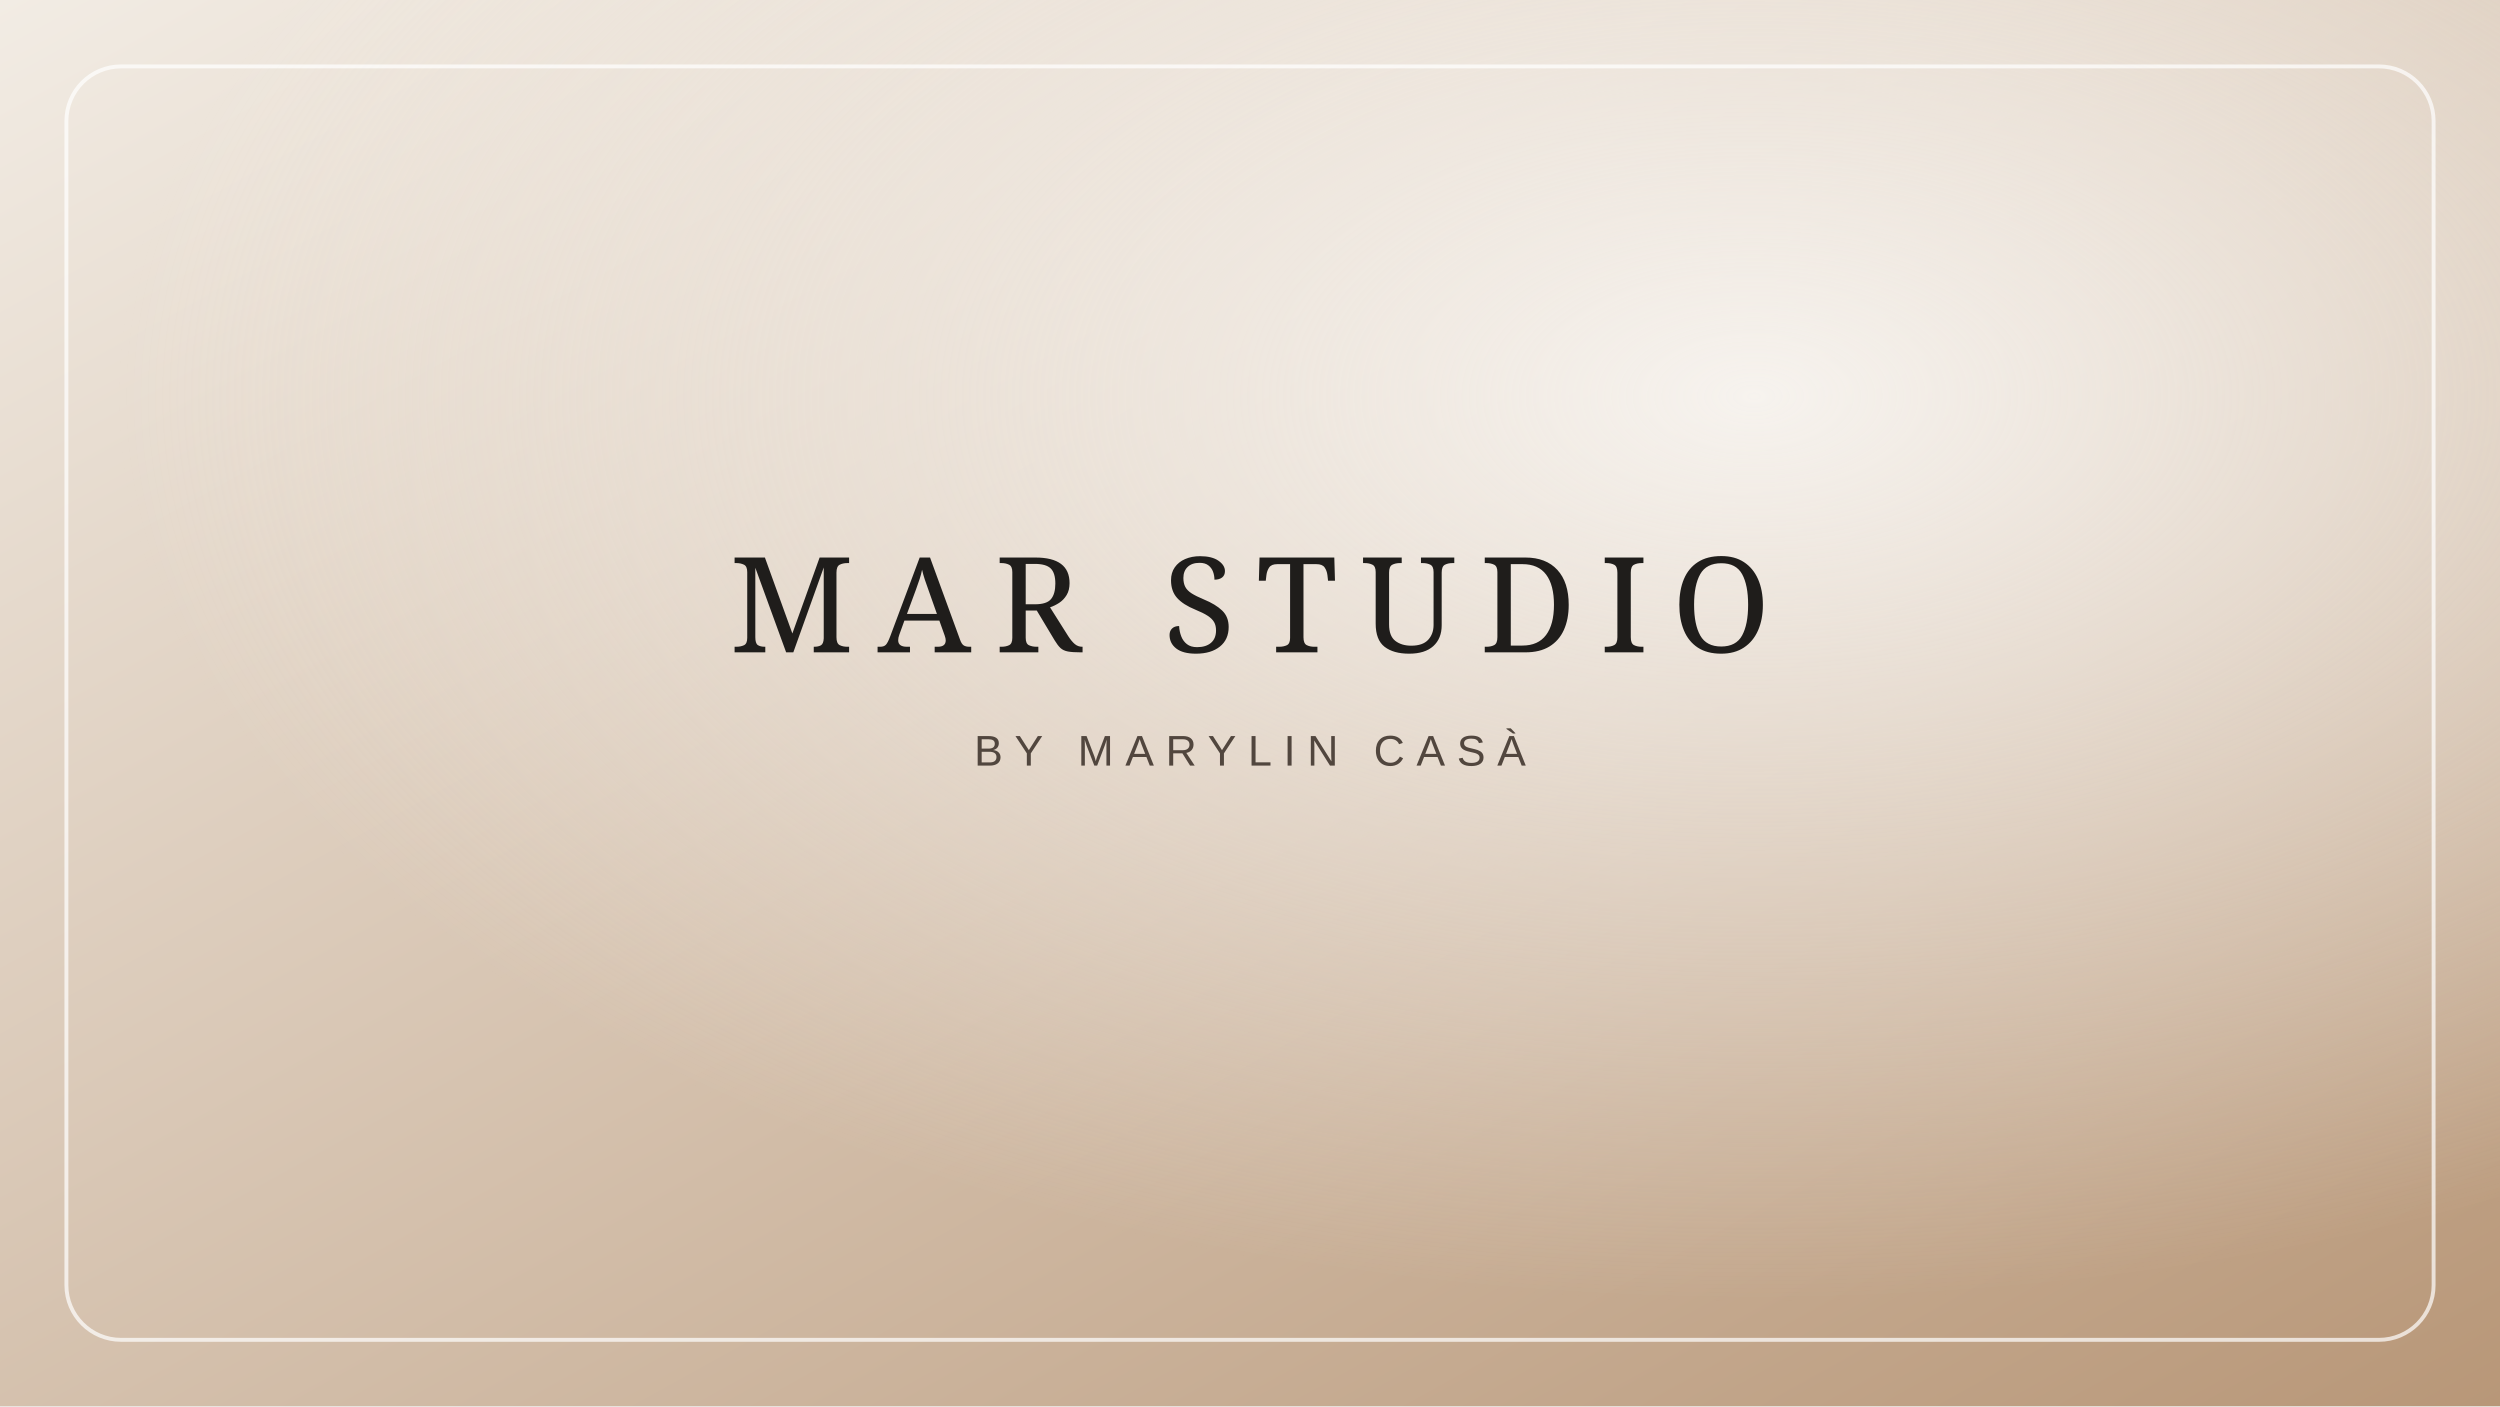
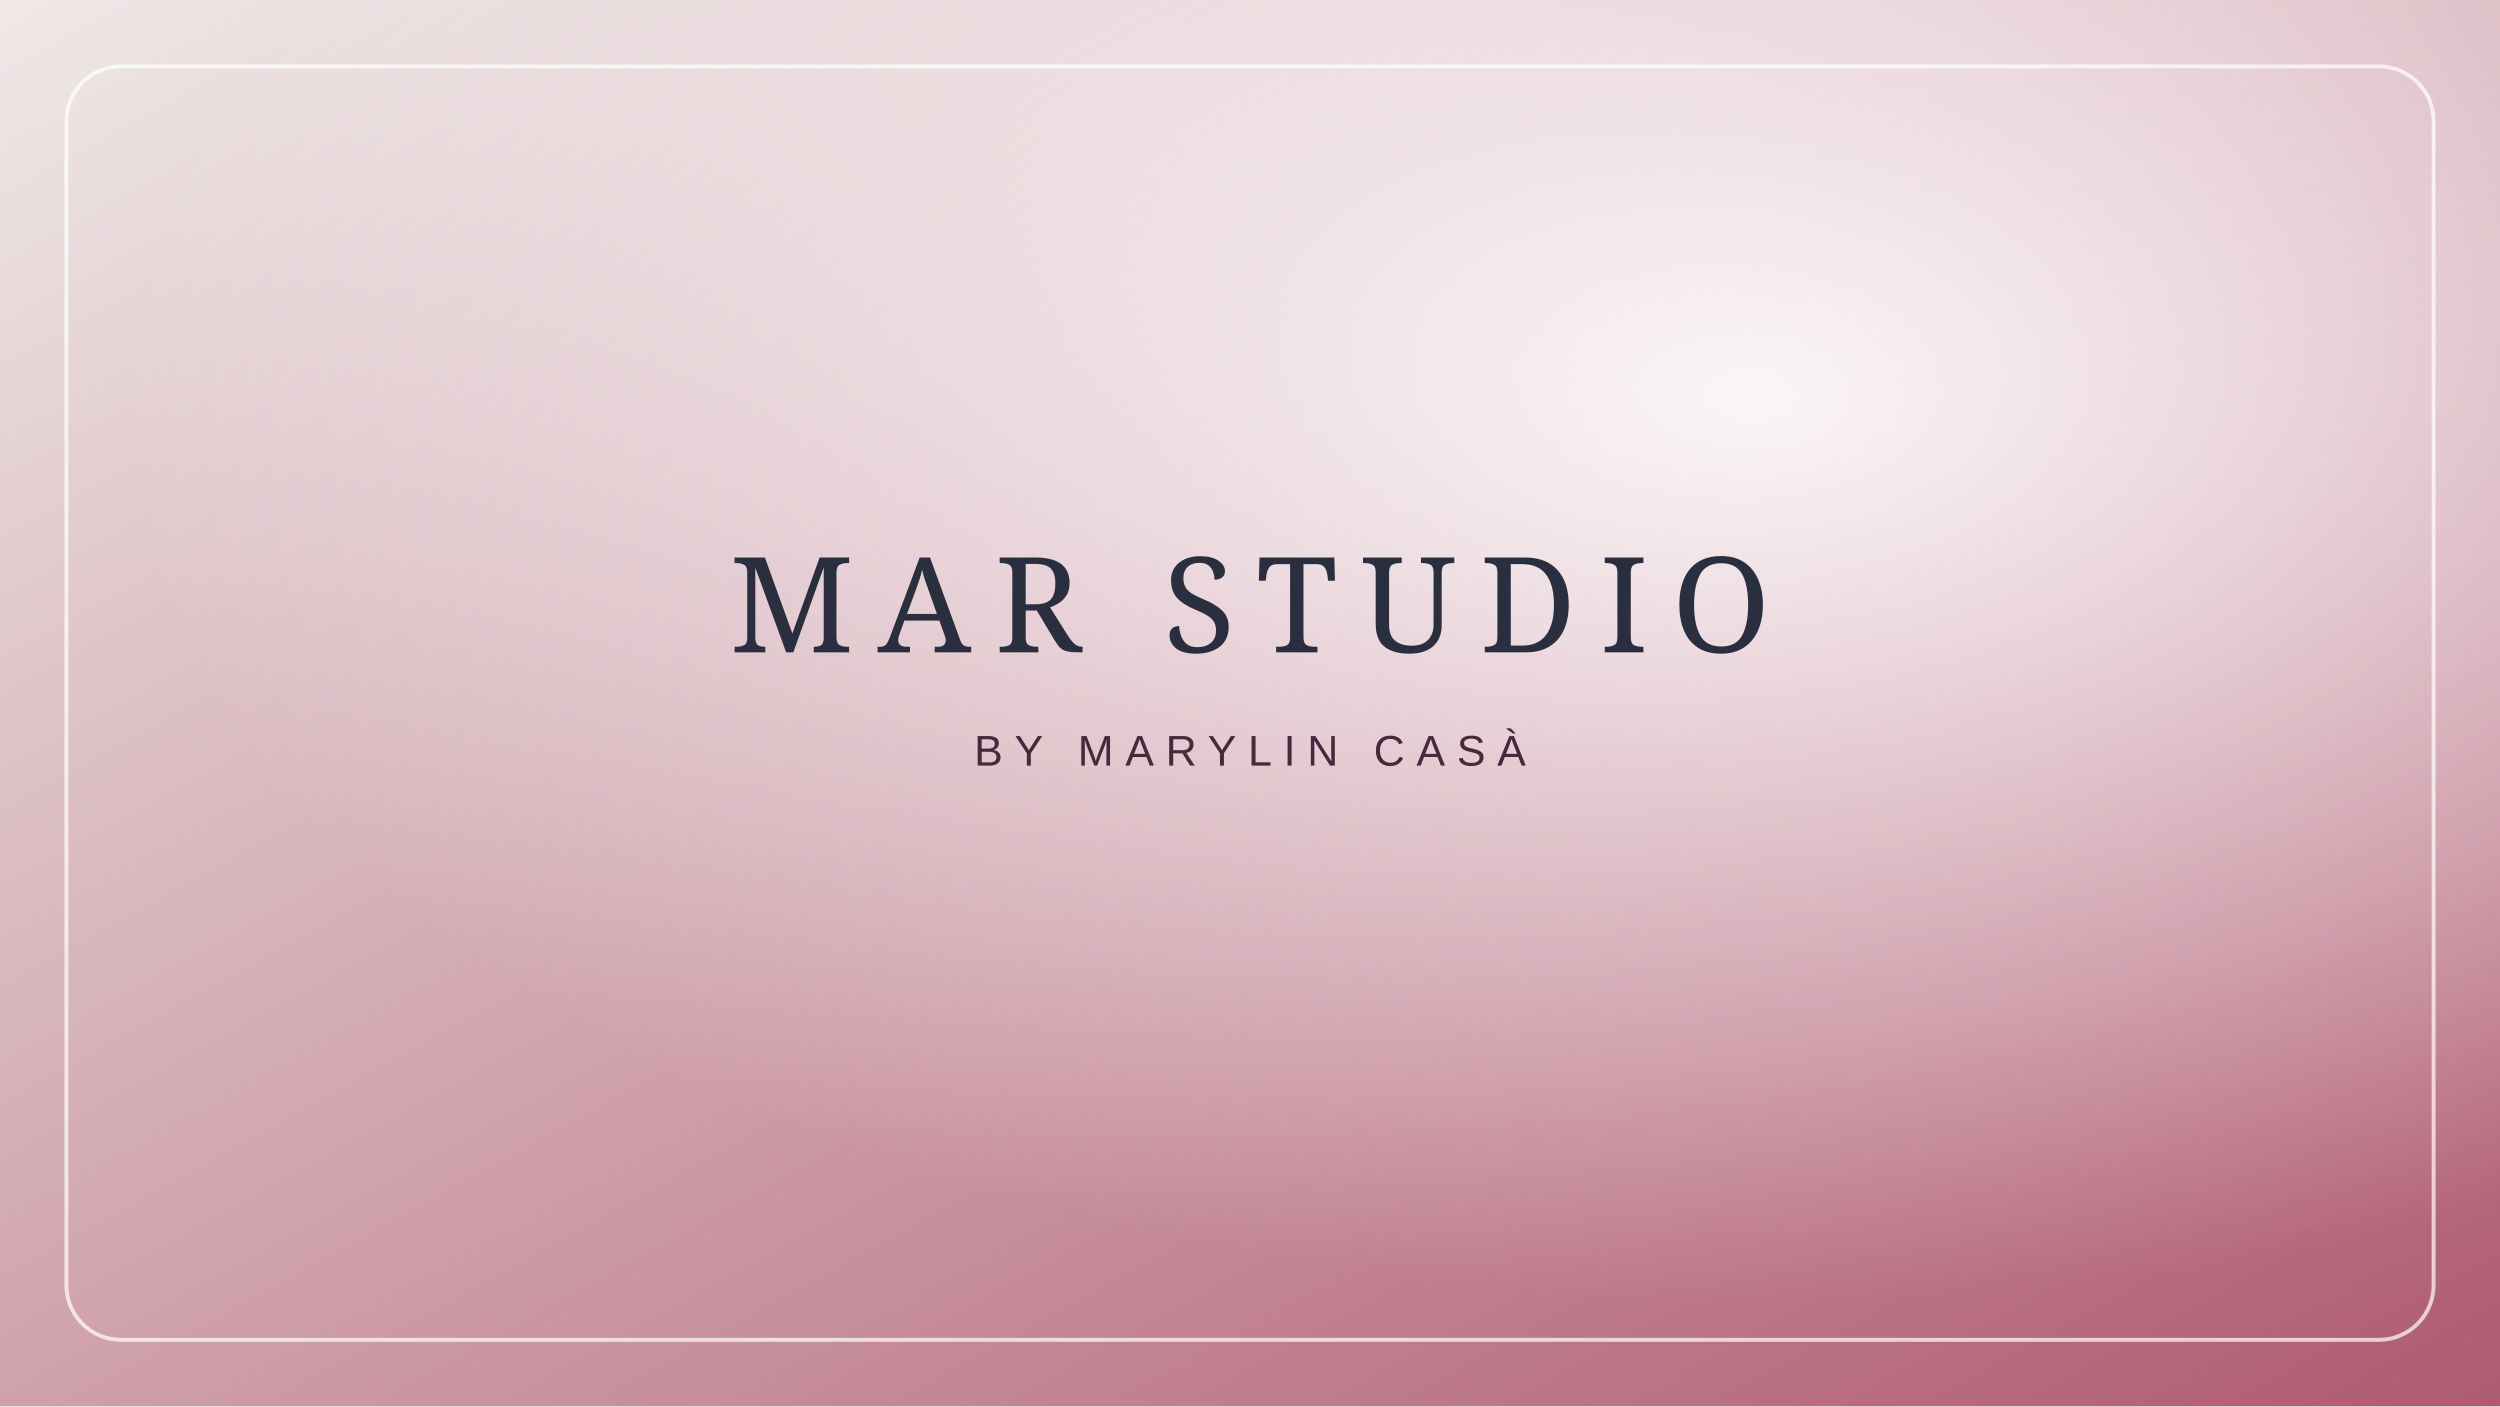
<svg xmlns="http://www.w3.org/2000/svg" viewBox="0 0 1280 720" role="img" aria-labelledby="title description">
  <defs>
    <linearGradient id="background" x1="0" y1="0" x2="1" y2="1">
-       <stop offset="0" stop-color="#f2ece4" />
-       <stop offset="1" stop-color="#b89778" />
+       <stop offset="0" stop-color="#EFE9E8" />
+       <stop offset="1" stop-color="#AF5A72" />
    </linearGradient>
    <radialGradient id="glow" cx="70%" cy="28%" r="65%">
-       <stop offset="0" stop-color="#faf8f5" stop-opacity=".9" />
-       <stop offset="1" stop-color="#faf8f5" stop-opacity="0" />
+       <stop offset="0" stop-color="#FFFFFF" stop-opacity=".9" />
+       <stop offset="1" stop-color="#FFFFFF" stop-opacity="0" />
    </radialGradient>
  </defs>
  <rect width="1280" height="720" fill="url(#background)" />
  <rect width="1280" height="720" fill="url(#glow)" />
-   <rect x="34" y="34" width="1212" height="652" rx="28" fill="none" stroke="#fff" stroke-opacity=".7" stroke-width="2" />
-   <text x="640" y="334" fill="#1f1d1b" font-family="Georgia,serif" font-size="68" letter-spacing="12" text-anchor="middle">MAR STUDIO</text>
-   <text x="640" y="392" fill="#51463e" font-family="Arial,sans-serif" font-size="22" letter-spacing="6" text-anchor="middle">BY MARYLIN CASÀ</text>
+   <rect x="34" y="34" width="1212" height="652" rx="28" fill="none" stroke="#FFFFFF" stroke-opacity=".7" stroke-width="2" />
+   <text x="640" y="334" fill="#292F3F" font-family="Georgia,serif" font-size="68" letter-spacing="12" text-anchor="middle">MAR STUDIO</text>
+   <text x="640" y="392" fill="#49273C" font-family="Arial,sans-serif" font-size="22" letter-spacing="6" text-anchor="middle">BY MARYLIN CASÀ</text>
</svg>
